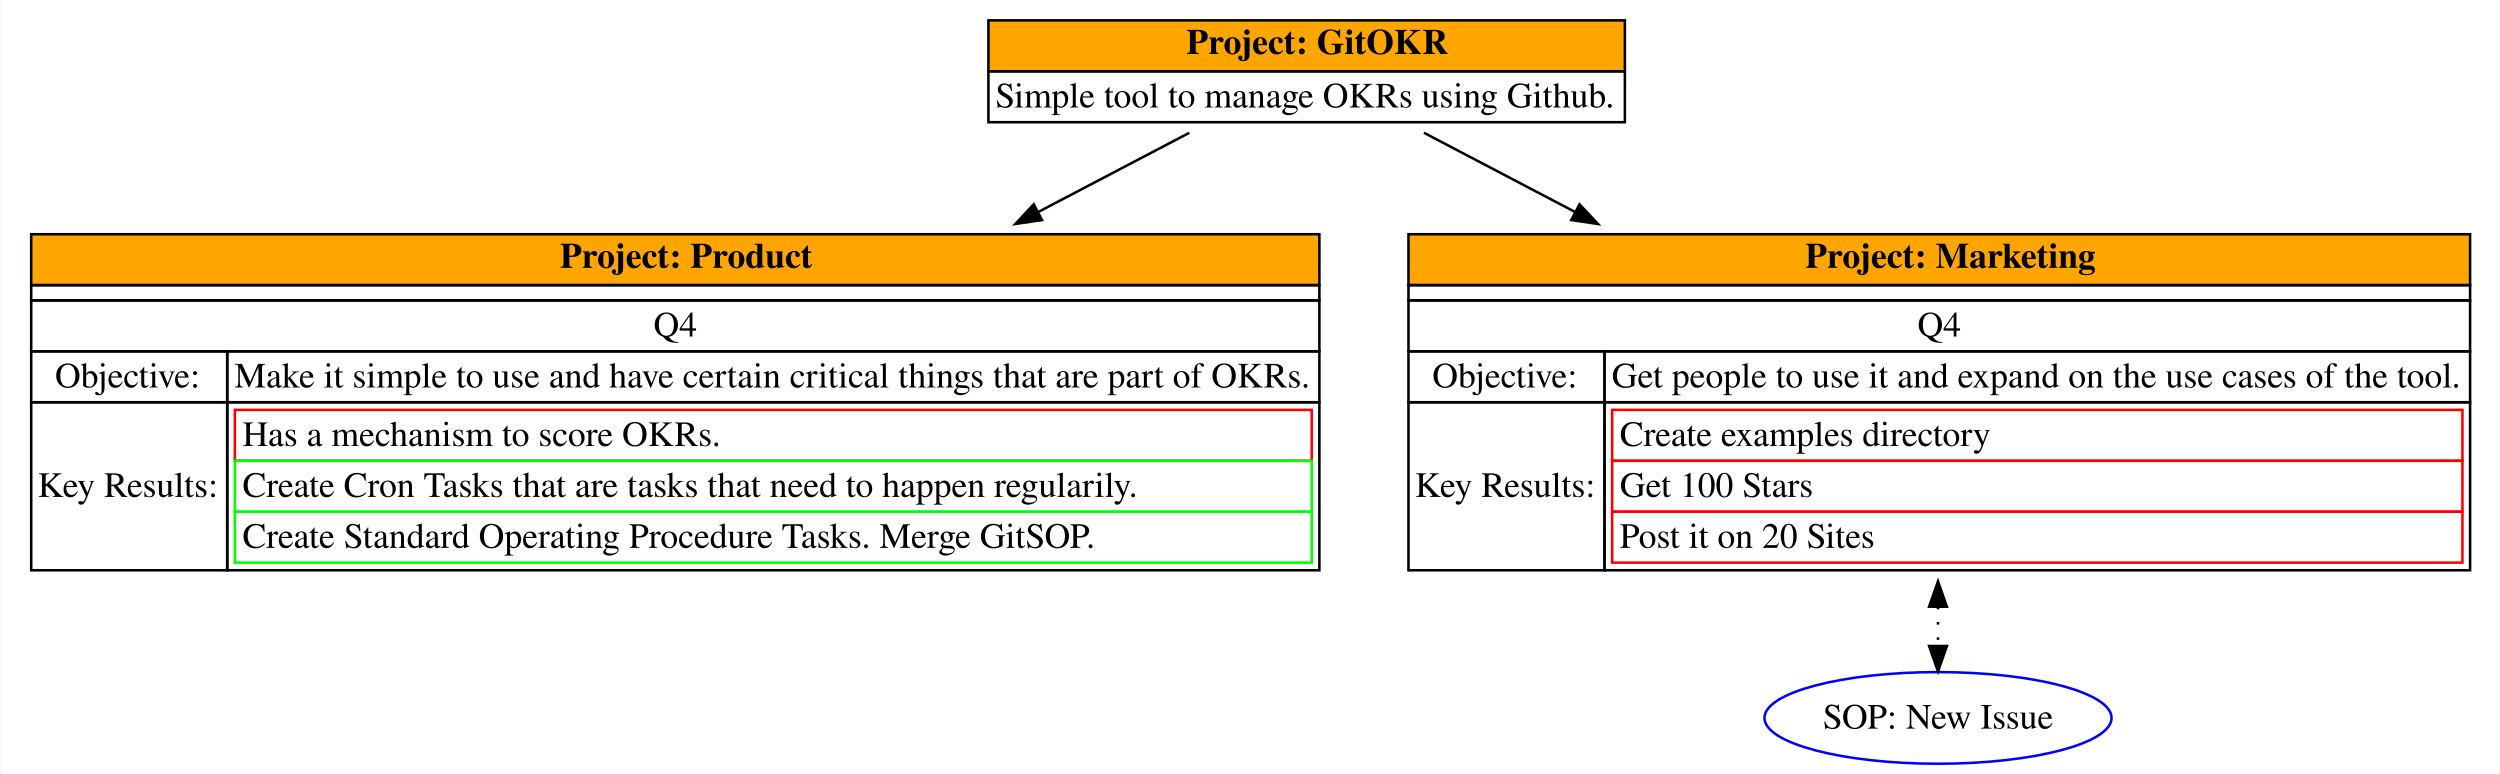
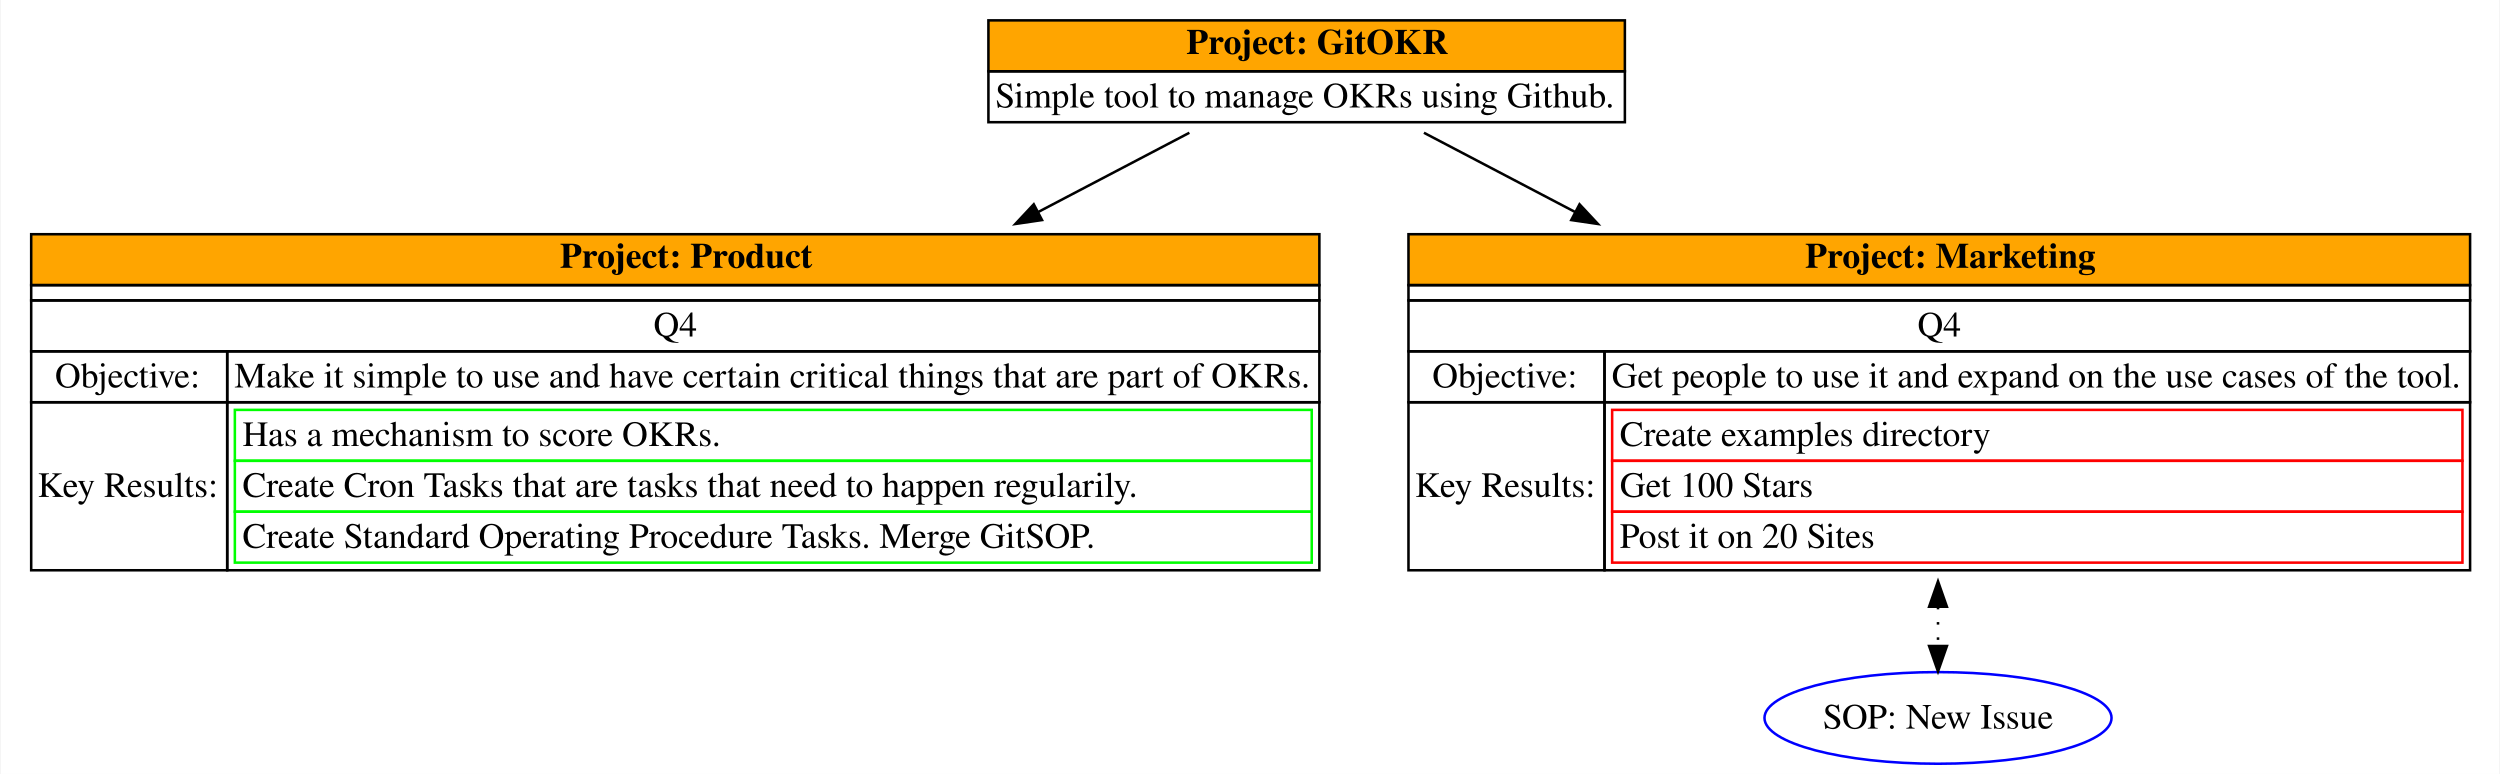
<svg xmlns="http://www.w3.org/2000/svg" xmlns:xlink="http://www.w3.org/1999/xlink" width="982pt" height="304pt" viewBox="0.00 0.00 981.50 304.00">
  <g id="graph0" class="graph" transform="scale(1 1) rotate(0) translate(4 300)">
    <polygon fill="#ffffff" stroke="transparent" points="-4,4 -4,-300 977.5,-300 977.5,4 -4,4" />
    <g id="node1" class="node">
      <polygon fill="#ffa500" stroke="transparent" points="384,-272 384,-292 634,-292 634,-272 384,-272" />
      <polygon fill="none" stroke="#000000" points="384,-272 384,-292 634,-292 634,-272 384,-272" />
      <text text-anchor="start" x="461.753" y="-278.8" font-family="Times,serif" font-weight="bold" font-size="14.00" fill="#000000">Project: GitOKR</text>
      <polygon fill="none" stroke="#000000" points="384,-252 384,-272 634,-272 634,-252 384,-252" />
      <text text-anchor="start" x="386.698" y="-257.8" font-family="Times,serif" font-size="14.00" fill="#000000">Simple tool to manage OKRs using Github.</text>
    </g>
    <g id="node2" class="node">
      <polygon fill="#ffa500" stroke="transparent" points="8,-188 8,-208 514,-208 514,-188 8,-188" />
      <polygon fill="none" stroke="#000000" points="8,-188 8,-208 514,-208 514,-188 8,-188" />
      <text text-anchor="start" x="215.702" y="-194.8" font-family="Times,serif" font-weight="bold" font-size="14.00" fill="#000000">Project: Product</text>
      <polygon fill="none" stroke="#000000" points="8,-182 8,-188 514,-188 514,-182 8,-182" />
      <polygon fill="none" stroke="#000000" points="8,-162 8,-182 514,-182 514,-162 8,-162" />
      <text text-anchor="start" x="252.445" y="-167.8" font-family="Times,serif" font-size="14.00" fill="#000000">Q4</text>
      <polygon fill="none" stroke="#000000" points="8,-142 8,-162 85,-162 85,-142 8,-142" />
      <text text-anchor="start" x="17.345" y="-147.8" font-family="Times,serif" font-size="14.00" fill="#000000">Objective:</text>
      <polygon fill="none" stroke="#000000" points="85,-142 85,-162 514,-162 514,-142 85,-142" />
      <text text-anchor="start" x="87.815" y="-147.8" font-family="Times,serif" font-size="14.00" fill="#000000">Make it simple to use and have certain critical things that are part of OKRs.</text>
      <polygon fill="none" stroke="#000000" points="8,-76 8,-142 85,-142 85,-76 8,-76" />
      <text text-anchor="start" x="10.529" y="-104.8" font-family="Times,serif" font-size="14.00" fill="#000000">Key Results:</text>
      <polygon fill="none" stroke="#000000" points="85,-76 85,-142 514,-142 514,-76 85,-76" />
-       <polygon fill="none" stroke="#ff0000" points="88,-119 88,-139 511,-139 511,-119 88,-119" />
+       <polygon fill="none" stroke="#00ff00" points="88,-119 88,-139 511,-139 511,-119 88,-119" />
      <text text-anchor="start" x="91" y="-124.8" font-family="Times,serif" font-size="14.00" fill="#000000">Has a mechanism to score OKRs.</text>
      <polygon fill="none" stroke="#00ff00" points="88,-99 88,-119 511,-119 511,-99 88,-99" />
      <text text-anchor="start" x="91" y="-104.8" font-family="Times,serif" font-size="14.00" fill="#000000">Create Cron Tasks that are tasks that need to happen regularily.</text>
      <polygon fill="none" stroke="#00ff00" points="88,-79 88,-99 511,-99 511,-79 88,-79" />
      <text text-anchor="start" x="91" y="-84.8" font-family="Times,serif" font-size="14.00" fill="#000000">Create Standard Operating Procedure Tasks. Merge GitSOP.</text>
    </g>
    <g id="edge1" class="edge">
      <path fill="none" stroke="#000000" d="M462.934,-247.853C445.637,-238.785 424.936,-227.934 403.481,-216.688" />
      <polygon fill="#000000" stroke="#000000" points="405.058,-213.563 394.577,-212.02 401.809,-219.763 405.058,-213.563" />
    </g>
    <g id="node3" class="node">
      <polygon fill="#ffa500" stroke="transparent" points="549,-188 549,-208 966,-208 966,-188 549,-188" />
      <polygon fill="none" stroke="#000000" points="549,-188 549,-208 966,-208 966,-188 549,-188" />
      <text text-anchor="start" x="704.819" y="-194.8" font-family="Times,serif" font-weight="bold" font-size="14.00" fill="#000000">Project: Marketing</text>
      <polygon fill="none" stroke="#000000" points="549,-182 549,-188 966,-188 966,-182 549,-182" />
      <polygon fill="none" stroke="#000000" points="549,-162 549,-182 966,-182 966,-162 549,-162" />
      <text text-anchor="start" x="748.945" y="-167.8" font-family="Times,serif" font-size="14.00" fill="#000000">Q4</text>
      <polygon fill="none" stroke="#000000" points="549,-142 549,-162 626,-162 626,-142 549,-142" />
      <text text-anchor="start" x="558.345" y="-147.8" font-family="Times,serif" font-size="14.00" fill="#000000">Objective:</text>
      <polygon fill="none" stroke="#000000" points="626,-142 626,-162 966,-162 966,-142 626,-142" />
      <text text-anchor="start" x="628.824" y="-147.8" font-family="Times,serif" font-size="14.00" fill="#000000">Get people to use it and expand on the use cases of the tool.</text>
      <polygon fill="none" stroke="#000000" points="549,-76 549,-142 626,-142 626,-76 549,-76" />
      <text text-anchor="start" x="551.529" y="-104.8" font-family="Times,serif" font-size="14.00" fill="#000000">Key Results:</text>
      <polygon fill="none" stroke="#000000" points="626,-76 626,-142 966,-142 966,-76 626,-76" />
      <polygon fill="none" stroke="#ff0000" points="629,-119 629,-139 963,-139 963,-119 629,-119" />
      <text text-anchor="start" x="632" y="-124.8" font-family="Times,serif" font-size="14.00" fill="#000000">Create examples directory</text>
      <polygon fill="none" stroke="#ff0000" points="629,-99 629,-119 963,-119 963,-99 629,-99" />
      <text text-anchor="start" x="632" y="-104.8" font-family="Times,serif" font-size="14.00" fill="#000000">Get 100 Stars</text>
      <polygon fill="none" stroke="#ff0000" points="629,-79 629,-99 963,-99 963,-79 629,-79" />
      <text text-anchor="start" x="632" y="-84.8" font-family="Times,serif" font-size="14.00" fill="#000000">Post it on 20 Sites</text>
    </g>
    <g id="edge2" class="edge">
      <path fill="none" stroke="#000000" d="M555.066,-247.853C572.363,-238.785 593.064,-227.934 614.519,-216.688" />
      <polygon fill="#000000" stroke="#000000" points="616.191,-219.763 623.423,-212.02 612.942,-213.563 616.191,-219.763" />
    </g>
    <g id="node4" class="node">
      <g id="a_node4">
        <a xlink:href="https://github.com/abhiyerra/gitokr/issues/new?body=%23+Issue%3A+NAME%0A%0A%23%23+What+does+it+do%3F&amp;title=New+Issue" xlink:title="SOP: New Issue">
          <ellipse fill="none" stroke="#0000ff" cx="757" cy="-18" rx="68.163" ry="18" />
          <text text-anchor="middle" x="757" y="-13.8" font-family="Times,serif" font-size="14.00" fill="#000000">SOP: New Issue</text>
        </a>
      </g>
    </g>
    <g id="edge3" class="edge">
      <path fill="none" stroke="#000000" stroke-dasharray="1,5" d="M757,-61.663C757,-56.362 757,-51.257 757,-46.525" />
      <polygon fill="#000000" stroke="#000000" points="753.5,-61.667 757,-71.667 760.5,-61.667 753.5,-61.667" />
      <polygon fill="#000000" stroke="#000000" points="760.5,-46.238 757,-36.238 753.5,-46.238 760.5,-46.238" />
    </g>
  </g>
</svg>
